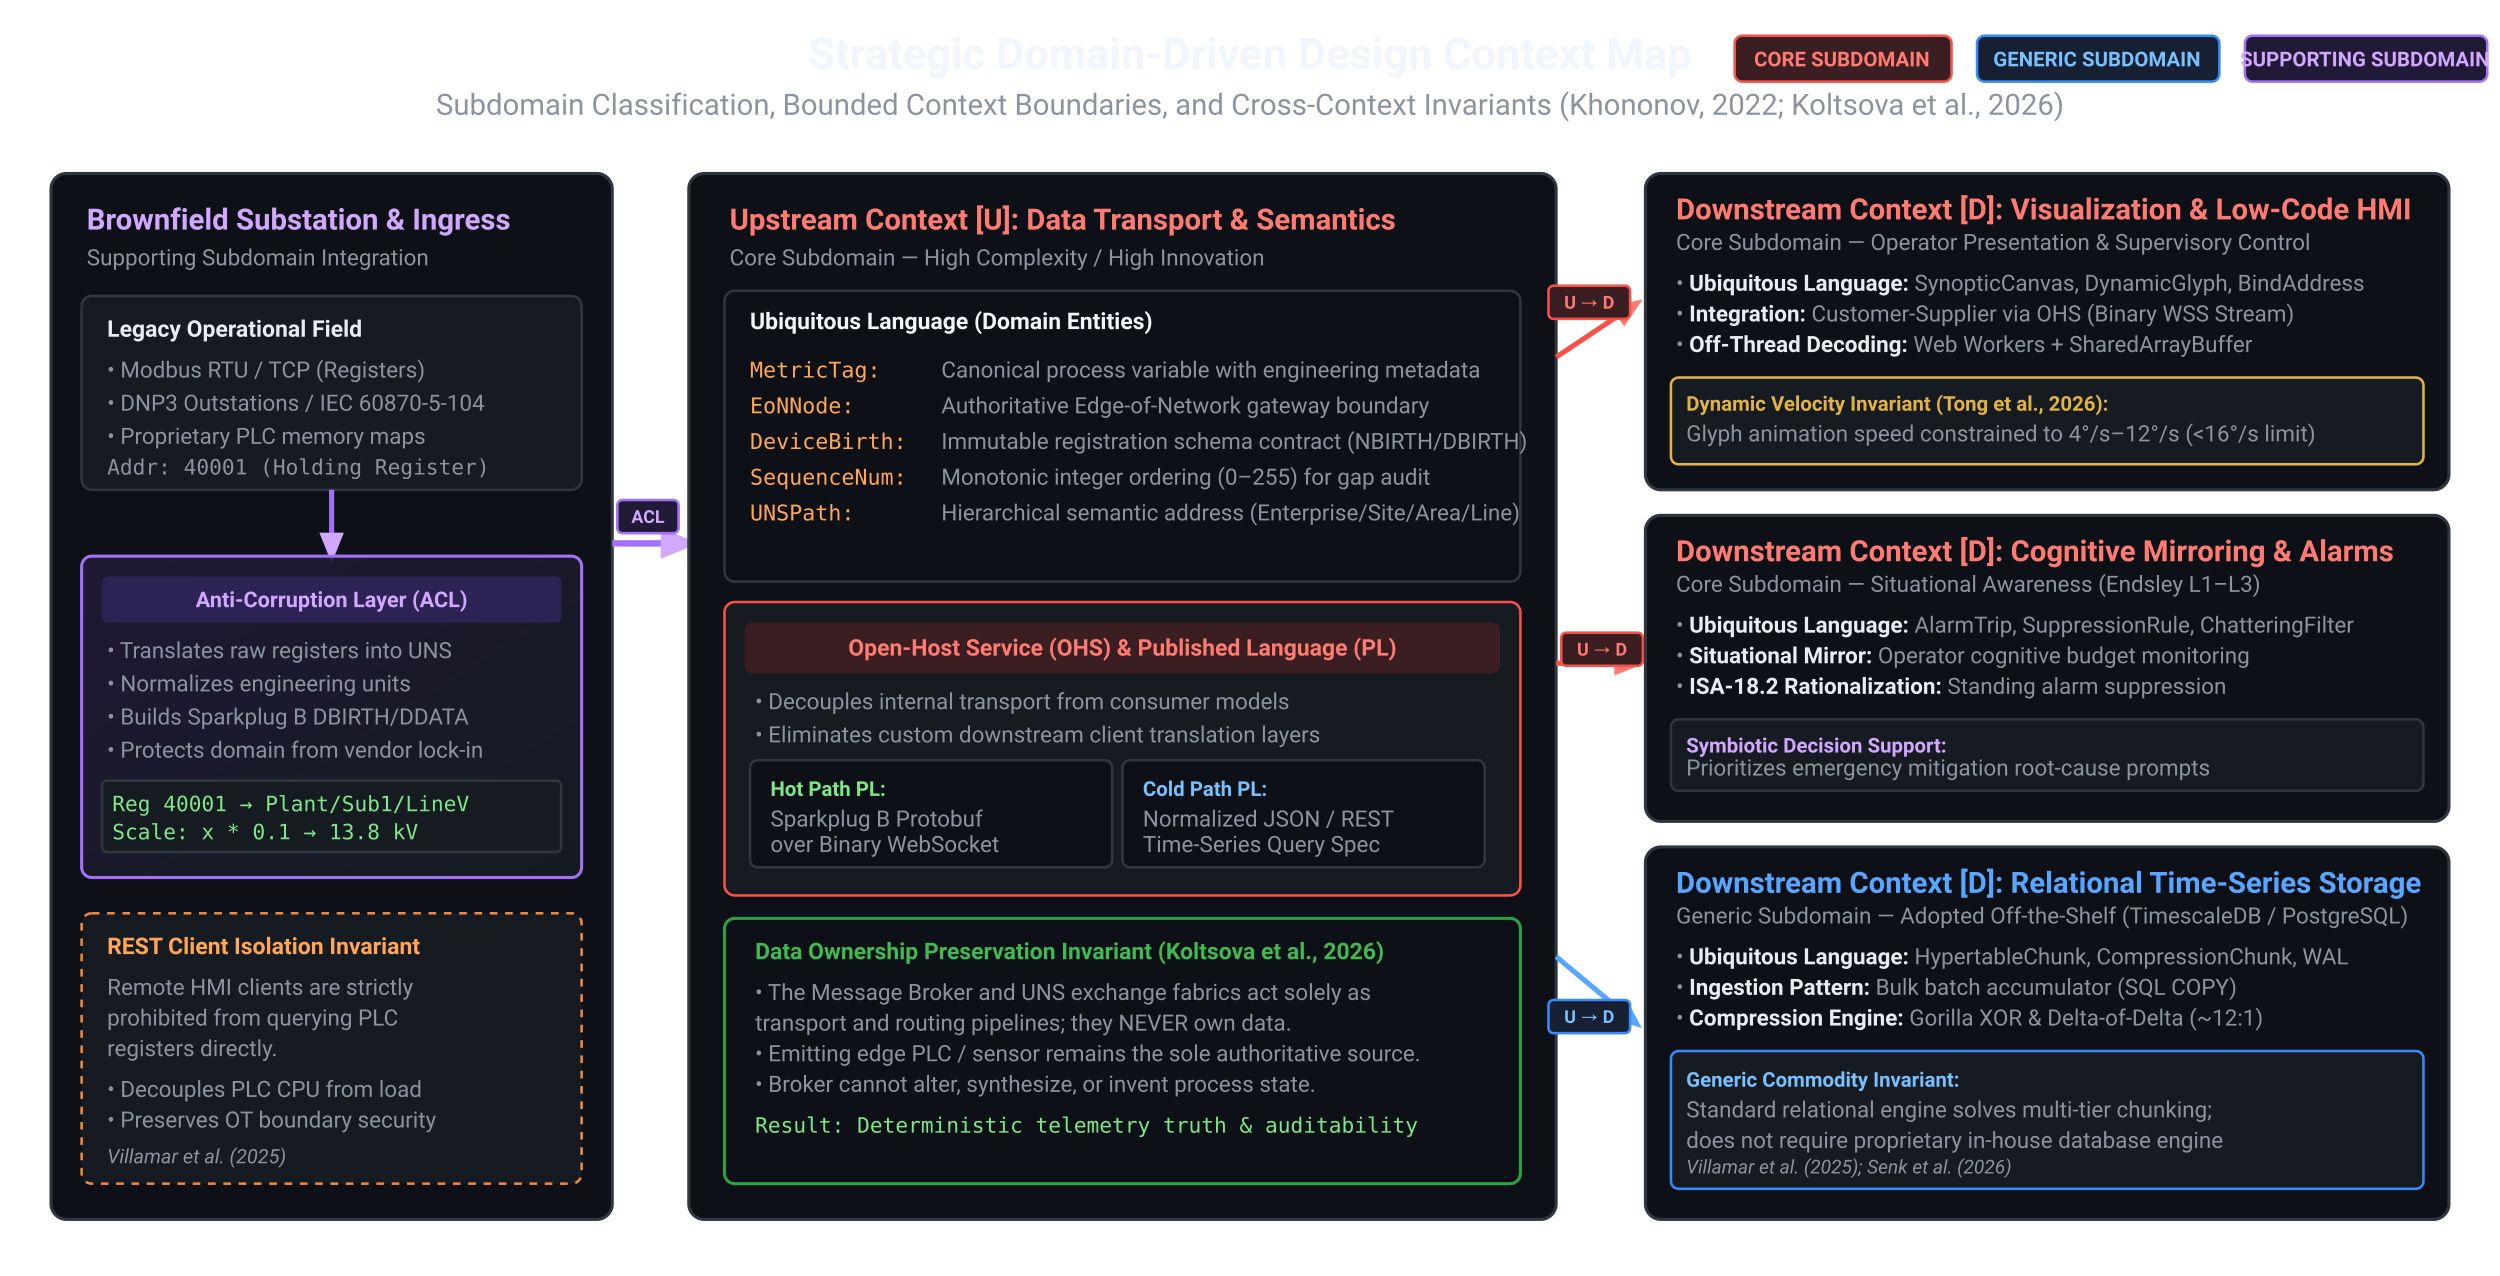
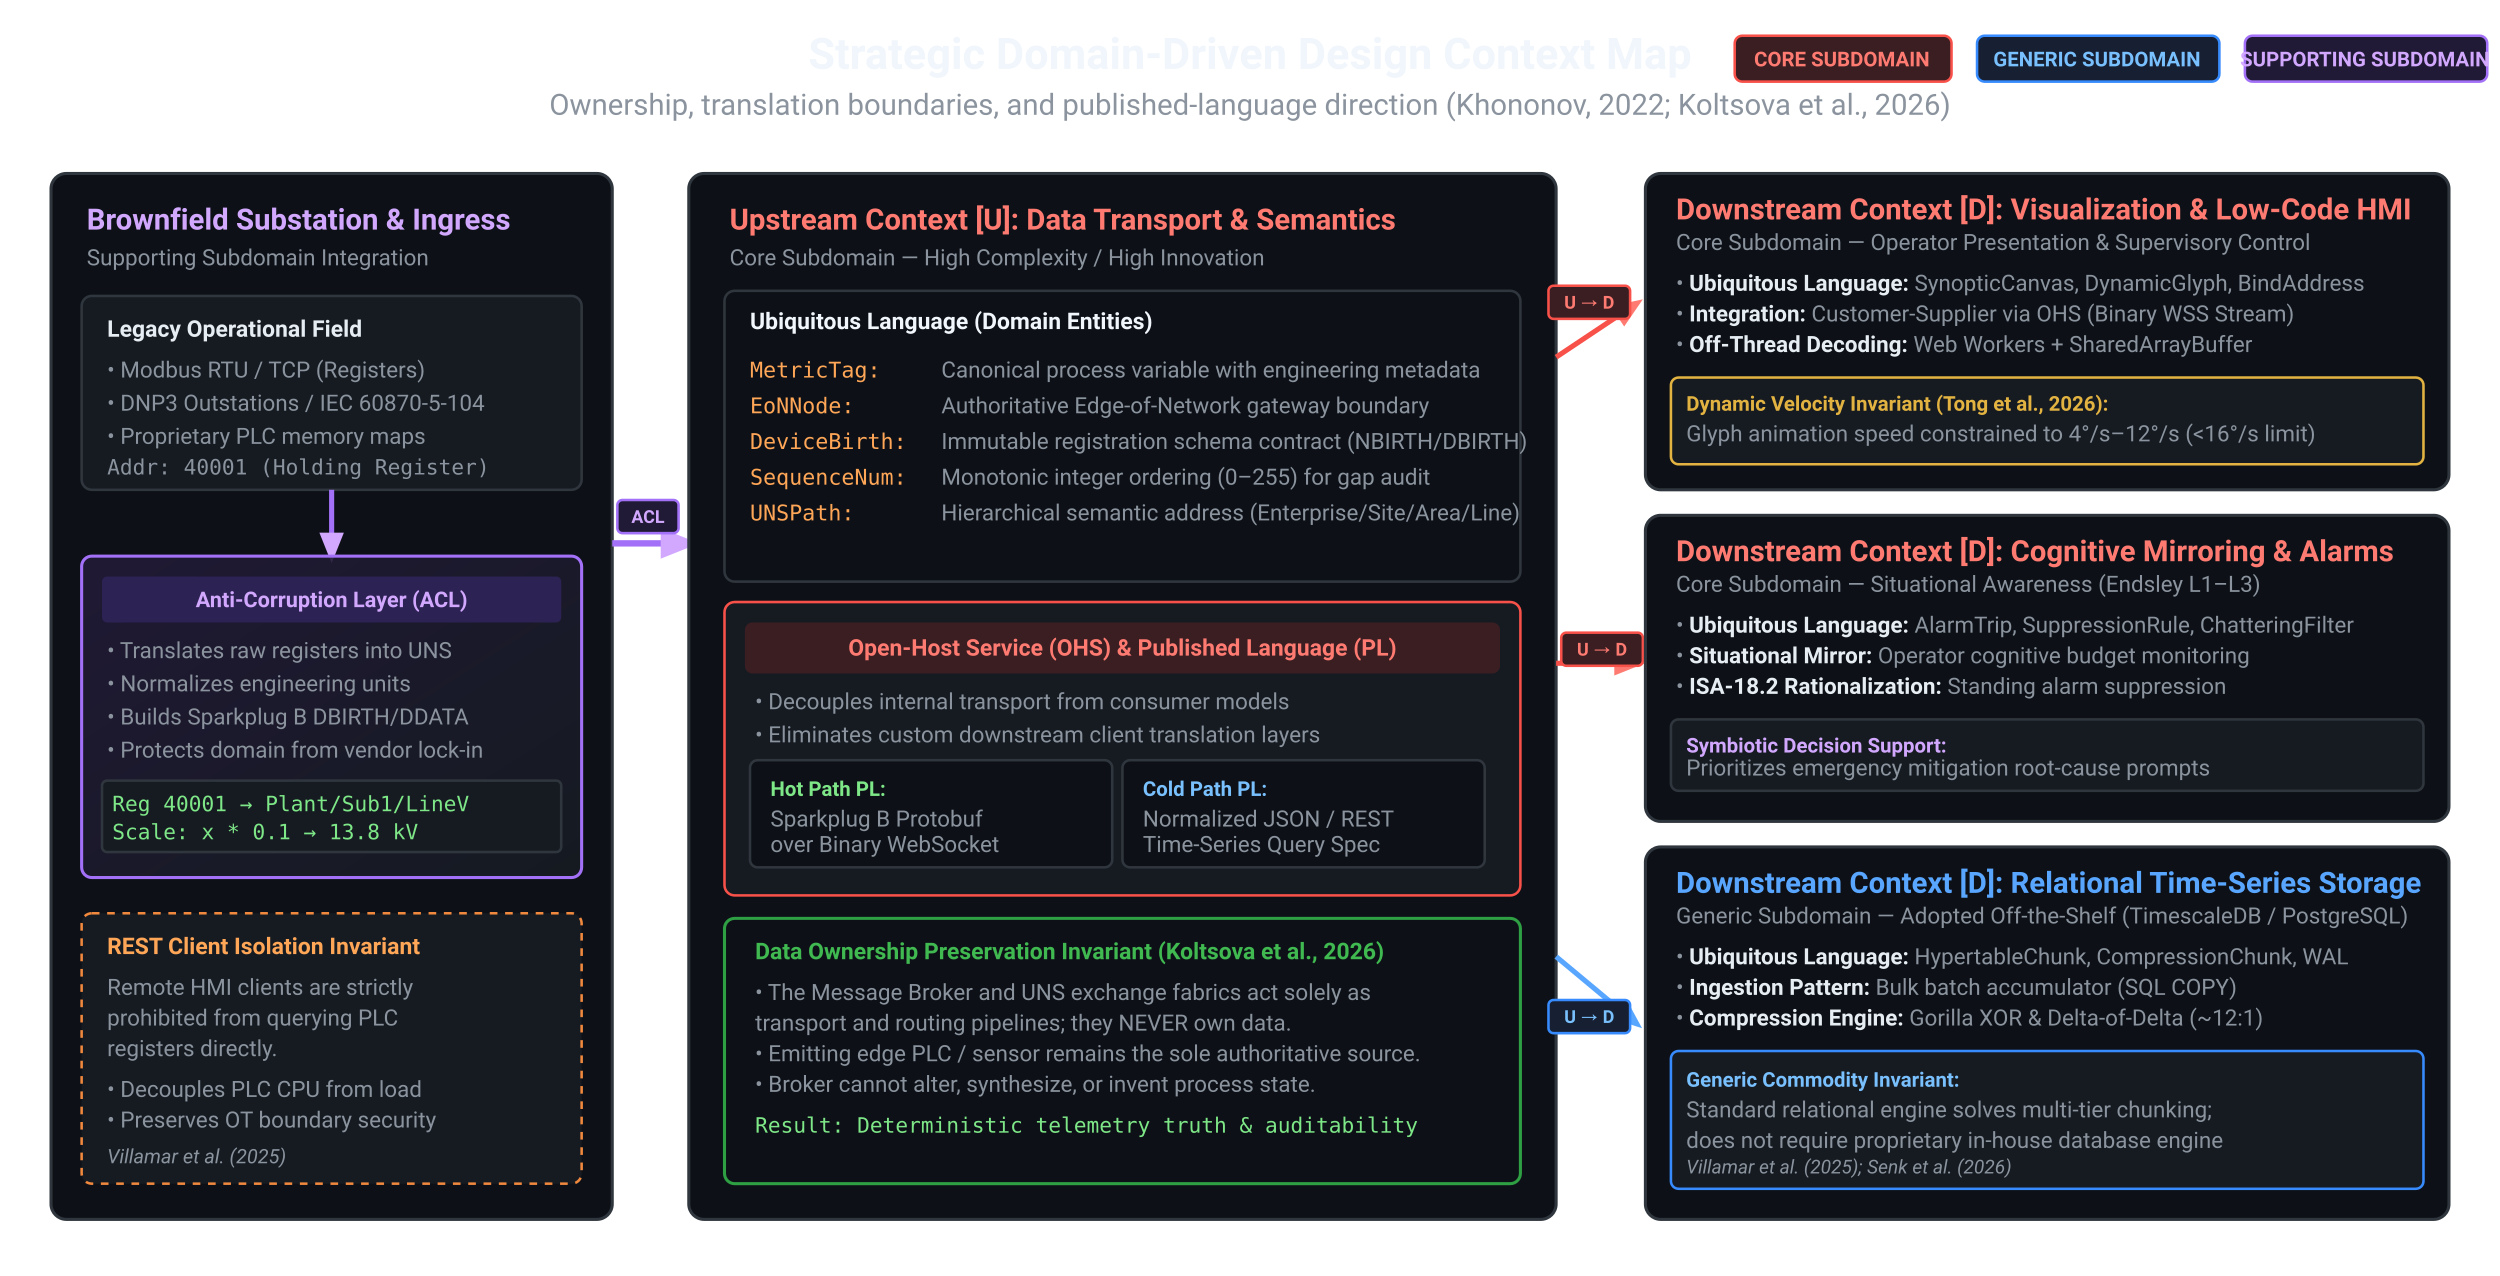
<svg xmlns="http://www.w3.org/2000/svg" viewBox="0 0 980 500" width="100%" height="100%" style="background:#16191f; font-family:-apple-system, BlinkMacSystemFont, 'Segoe UI', Roboto, Helvetica, Arial, sans-serif;">
  <style>
.title { fill: #f0f6fc; font-size: 17px; font-weight: 700; }
.subtitle { fill: #8b949e; font-size: 11.5px; }
.card-box { fill: #0d1117; stroke: #30363d; stroke-width: 1.2; rx: 6; }
.hdr { font-size: 11.5px; font-weight: 700; }
.sub-hdr { font-size: 10px; font-weight: 600; }
.txt-body { font-size: 8.8px; fill: #8b949e; }
.txt-code { font-family: monospace; font-size: 8.3px; }
.pill { rx: 3; font-size: 8px; font-weight: 700; text-anchor: middle; }
</style>
  <defs>
    <marker id="arrow-core" viewBox="0 0 10 10" refX="6" refY="5" markerWidth="6" markerHeight="6" orient="auto">
      <path d="M 0 1 L 10 5 L 0 9 z" fill="#ff7b72" />
    </marker>
    <marker id="arrow-generic" viewBox="0 0 10 10" refX="6" refY="5" markerWidth="6" markerHeight="6" orient="auto">
      <path d="M 0 1 L 10 5 L 0 9 z" fill="#58a6ff" />
    </marker>
    <marker id="arrow-supp" viewBox="0 0 10 10" refX="6" refY="5" markerWidth="6" markerHeight="6" orient="auto">
      <path d="M 0 1 L 10 5 L 0 9 z" fill="#d2a8ff" />
    </marker>
    <linearGradient id="coreBg" x1="0" y1="0" x2="1" y2="1">
      <stop offset="0%" stop-color="#2d161a" stop-opacity="0.9" />
      <stop offset="100%" stop-color="#161b22" stop-opacity="0.9" />
    </linearGradient>
    <linearGradient id="genericBg" x1="0" y1="0" x2="1" y2="1">
      <stop offset="0%" stop-color="#13233a" stop-opacity="0.9" />
      <stop offset="100%" stop-color="#161b22" stop-opacity="0.9" />
    </linearGradient>
    <linearGradient id="suppBg" x1="0" y1="0" x2="1" y2="1">
      <stop offset="0%" stop-color="#221938" stop-opacity="0.9" />
      <stop offset="100%" stop-color="#161b22" stop-opacity="0.9" />
    </linearGradient>
  </defs>
  <text x="490" y="27" class="title" text-anchor="middle">Strategic Domain-Driven Design Context Map</text>
-   <text x="490" y="45" class="subtitle" text-anchor="middle">Subdomain Classification, Bounded Context Boundaries, and Cross-Context Invariants (Khononov, 2022; Koltsova et al., 2026)</text>
+   <text x="490" y="45" class="subtitle" text-anchor="middle">Ownership, translation boundaries, and published-language direction (Khononov, 2022; Koltsova et al., 2026)</text>
  <g transform="translate(680, 14)">
    <rect x="0" y="0" width="85" height="18" rx="3" fill="#3b1e22" stroke="#f85149" />
    <text x="42" y="12" fill="#ff7b72" font-size="8" font-weight="700" text-anchor="middle">CORE SUBDOMAIN</text>
    <rect x="95" y="0" width="95" height="18" rx="3" fill="#162032" stroke="#388bfd" />
    <text x="142" y="12" fill="#79c0ff" font-size="8" font-weight="700" text-anchor="middle">GENERIC SUBDOMAIN</text>
    <rect x="200" y="0" width="95" height="18" rx="3" fill="#211a36" stroke="#a371f7" />
    <text x="247" y="12" fill="#d2a8ff" font-size="8" font-weight="700" text-anchor="middle">SUPPORTING SUBDOMAIN</text>
  </g>
  <g transform="translate(20, 68)">
    <rect x="0" y="0" width="220" height="410" class="card-box" stroke="#a371f7" stroke-width="1.2" />
    <text x="14" y="22" class="hdr" fill="#d2a8ff">Brownfield Substation &amp; Ingress</text>
    <text x="14" y="36" class="txt-body">Supporting Subdomain Integration</text>
    <g transform="translate(12, 48)">
      <rect x="0" y="0" width="196" height="76" rx="4" fill="#161b22" stroke="#30363d" />
      <text x="10" y="16" fill="#e6edf3" font-size="9" font-weight="700">Legacy Operational Field</text>
      <text x="10" y="32" class="txt-body">• Modbus RTU / TCP (Registers)</text>
      <text x="10" y="45" class="txt-body">• DNP3 Outstations / IEC 60870-5-104</text>
      <text x="10" y="58" class="txt-body">• Proprietary PLC memory maps</text>
      <text x="10" y="70" class="txt-code" fill="#8b949e">Addr: 40001 (Holding Register)</text>
    </g>
    <path d="M 110 124 L 110 148" stroke="#a371f7" stroke-width="2" marker-end="url(#arrow-supp)" />
    <g transform="translate(12, 150)">
      <rect x="0" y="0" width="196" height="126" rx="4" fill="url(#suppBg)" stroke="#a371f7" stroke-width="1.2" />
      <rect x="8" y="8" width="180" height="18" rx="2" fill="#2d2254" />
      <text x="98" y="20" fill="#d2a8ff" font-size="8.5" font-weight="700" text-anchor="middle">Anti-Corruption Layer (ACL)</text>
      <text x="10" y="40" class="txt-body">• Translates raw registers into UNS</text>
      <text x="10" y="53" class="txt-body">• Normalizes engineering units</text>
      <text x="10" y="66" class="txt-body">• Builds Sparkplug B DBIRTH/DDATA</text>
      <text x="10" y="79" class="txt-body">• Protects domain from vendor lock-in</text>
      <rect x="8" y="88" width="180" height="28" rx="2" fill="#161b22" stroke="#30363d" />
      <text x="12" y="100" class="txt-code" fill="#7ee787">Reg 40001 → Plant/Sub1/LineV</text>
      <text x="12" y="111" class="txt-code" fill="#7ee787">Scale: x * 0.1 → 13.8 kV</text>
    </g>
    <g transform="translate(12, 290)">
      <rect x="0" y="0" width="196" height="106" rx="4" fill="#161b22" stroke="#f0883e" stroke-dasharray="3 3" />
      <text x="10" y="16" fill="#ffa657" font-size="9" font-weight="700">REST Client Isolation Invariant</text>
      <text x="10" y="32" class="txt-body">Remote HMI clients are strictly</text>
      <text x="10" y="44" class="txt-body">prohibited from querying PLC</text>
      <text x="10" y="56" class="txt-body">registers directly.</text>
      <text x="10" y="72" class="txt-body">• Decouples PLC CPU from load</text>
      <text x="10" y="84" class="txt-body">• Preserves OT boundary security</text>
      <text x="10" y="98" fill="#8b949e" font-size="7.8" font-style="italic">Villamar et al. (2025)</text>
    </g>
  </g>
  <path d="M 240 213 L 268 213" stroke="#a371f7" stroke-width="2.5" marker-end="url(#arrow-supp)" />
  <rect x="242" y="196" width="24" height="13" rx="2" fill="#211a36" stroke="#a371f7" />
  <text x="254" y="205" fill="#d2a8ff" font-size="7" font-weight="700" text-anchor="middle">ACL</text>
  <g transform="translate(270, 68)">
    <rect x="0" y="0" width="340" height="410" class="card-box" fill="url(#coreBg)" stroke="#f85149" stroke-width="1.5" />
    <text x="16" y="22" class="hdr" fill="#ff7b72">Upstream Context [U]: Data Transport &amp; Semantics</text>
    <text x="16" y="36" class="txt-body">Core Subdomain — High Complexity / High Innovation</text>
    <g transform="translate(14, 46)">
      <rect x="0" y="0" width="312" height="114" rx="4" fill="#0d1117" stroke="#30363d" />
      <text x="10" y="15" fill="#f0f6fc" font-size="9" font-weight="700">Ubiquitous Language (Domain Entities)</text>
      <g transform="translate(10, 24)">
        <text x="0" y="10" fill="#ffa657" font-size="8.5" font-family="monospace">MetricTag:</text>
        <text x="75" y="10" class="txt-body">Canonical process variable with engineering metadata</text>
        <text x="0" y="24" fill="#ffa657" font-size="8.5" font-family="monospace">EoNNode:</text>
        <text x="75" y="24" class="txt-body">Authoritative Edge-of-Network gateway boundary</text>
        <text x="0" y="38" fill="#ffa657" font-size="8.5" font-family="monospace">DeviceBirth:</text>
        <text x="75" y="38" class="txt-body">Immutable registration schema contract (NBIRTH/DBIRTH)</text>
        <text x="0" y="52" fill="#ffa657" font-size="8.5" font-family="monospace">SequenceNum:</text>
        <text x="75" y="52" class="txt-body">Monotonic integer ordering (0–255) for gap audit</text>
        <text x="0" y="66" fill="#ffa657" font-size="8.5" font-family="monospace">UNSPath:</text>
        <text x="75" y="66" class="txt-body">Hierarchical semantic address (Enterprise/Site/Area/Line)</text>
      </g>
    </g>
    <g transform="translate(14, 168)">
      <rect x="0" y="0" width="312" height="115" rx="4" fill="#161b22" stroke="#f85149" />
      <rect x="8" y="8" width="296" height="20" rx="3" fill="#3b1e22" />
      <text x="156" y="21" fill="#ff7b72" font-size="9" font-weight="700" text-anchor="middle">Open-Host Service (OHS) &amp; Published Language (PL)</text>
      <text x="12" y="42" class="txt-body">• Decouples internal transport from consumer models</text>
      <text x="12" y="55" class="txt-body">• Eliminates custom downstream client translation layers</text>
      <g transform="translate(10, 62)">
        <rect x="0" y="0" width="142" height="42" rx="3" fill="#0d1117" stroke="#30363d" />
        <text x="8" y="14" fill="#7ee787" font-size="8" font-weight="700">Hot Path PL:</text>
        <text x="8" y="26" class="txt-body">Sparkplug B Protobuf</text>
        <text x="8" y="36" class="txt-body">over Binary WebSocket</text>
      </g>
      <g transform="translate(156, 62)">
        <rect x="0" y="0" width="142" height="42" rx="3" fill="#0d1117" stroke="#30363d" />
        <text x="8" y="14" fill="#79c0ff" font-size="8" font-weight="700">Cold Path PL:</text>
        <text x="8" y="26" class="txt-body">Normalized JSON / REST</text>
        <text x="8" y="36" class="txt-body">Time-Series Query Spec</text>
      </g>
    </g>
    <g transform="translate(14, 292)">
      <rect x="0" y="0" width="312" height="104" rx="4" fill="#0d1117" stroke="#2ea043" stroke-width="1.2" />
      <text x="12" y="16" fill="#3fb950" font-size="9" font-weight="700">Data Ownership Preservation Invariant (Koltsova et al., 2026)</text>
      <text x="12" y="32" class="txt-body">• The Message Broker and UNS exchange fabrics act solely as</text>
      <text x="12" y="44" class="txt-body">   transport and routing pipelines; they NEVER own data.</text>
      <text x="12" y="56" class="txt-body">• Emitting edge PLC / sensor remains the sole authoritative source.</text>
      <text x="12" y="68" class="txt-body">• Broker cannot alter, synthesize, or invent process state.</text>
      <text x="12" y="84" class="txt-code" fill="#7ee787">Result: Deterministic telemetry truth &amp; auditability</text>
    </g>
  </g>
  <path d="M 610 140 L 640 120" stroke="#f85149" stroke-width="2" marker-end="url(#arrow-core)" />
  <rect x="607" y="112" width="32" height="13" rx="2" fill="#3b1e22" stroke="#f85149" />
  <text x="623" y="121" fill="#ff7b72" font-size="7" font-weight="700" text-anchor="middle">U → D</text>
  <path d="M 610 260 L 640 260" stroke="#f85149" stroke-width="2" marker-end="url(#arrow-core)" />
  <rect x="612" y="248" width="32" height="13" rx="2" fill="#3b1e22" stroke="#f85149" />
  <text x="628" y="257" fill="#ff7b72" font-size="7" font-weight="700" text-anchor="middle">U → D</text>
  <path d="M 610 375 L 640 400" stroke="#58a6ff" stroke-width="2" marker-end="url(#arrow-generic)" />
  <rect x="607" y="392" width="32" height="13" rx="2" fill="#162032" stroke="#388bfd" />
  <text x="623" y="401" fill="#79c0ff" font-size="7" font-weight="700" text-anchor="middle">U → D</text>
  <g transform="translate(645, 68)">
    <rect x="0" y="0" width="315" height="124" class="card-box" fill="url(#coreBg)" stroke="#f85149" stroke-width="1.2" />
    <text x="12" y="18" class="hdr" fill="#ff7b72">Downstream Context [D]: Visualization &amp; Low-Code HMI</text>
    <text x="12" y="30" class="txt-body">Core Subdomain — Operator Presentation &amp; Supervisory Control</text>
    <text x="12" y="46" class="txt-body">• <tspan fill="#e6edf3" font-weight="600">Ubiquitous Language:</tspan> SynopticCanvas, DynamicGlyph, BindAddress</text>
    <text x="12" y="58" class="txt-body">• <tspan fill="#e6edf3" font-weight="600">Integration:</tspan> Customer-Supplier via OHS (Binary WSS Stream)</text>
    <text x="12" y="70" class="txt-body">• <tspan fill="#e6edf3" font-weight="600">Off-Thread Decoding:</tspan> Web Workers + SharedArrayBuffer</text>
    <rect x="10" y="80" width="295" height="34" rx="3" fill="#161b22" stroke="#e3b341" />
    <text x="16" y="93" fill="#e3b341" font-size="8" font-weight="700">Dynamic Velocity Invariant (Tong et al., 2026):</text>
    <text x="16" y="105" class="txt-body">Glyph animation speed constrained to 4°/s–12°/s (&lt;16°/s limit)</text>
  </g>
  <g transform="translate(645, 202)">
    <rect x="0" y="0" width="315" height="120" class="card-box" fill="url(#coreBg)" stroke="#f85149" stroke-width="1.2" />
    <text x="12" y="18" class="hdr" fill="#ff7b72">Downstream Context [D]: Cognitive Mirroring &amp; Alarms</text>
    <text x="12" y="30" class="txt-body">Core Subdomain — Situational Awareness (Endsley L1–L3)</text>
    <text x="12" y="46" class="txt-body">• <tspan fill="#e6edf3" font-weight="600">Ubiquitous Language:</tspan> AlarmTrip, SuppressionRule, ChatteringFilter</text>
    <text x="12" y="58" class="txt-body">• <tspan fill="#e6edf3" font-weight="600">Situational Mirror:</tspan> Operator cognitive budget monitoring</text>
    <text x="12" y="70" class="txt-body">• <tspan fill="#e6edf3" font-weight="600">ISA-18.2 Rationalization:</tspan> Standing alarm suppression</text>
    <rect x="10" y="80" width="295" height="28" rx="3" fill="#161b22" stroke="#30363d" />
    <text x="16" y="93" fill="#d2a8ff" font-size="8" font-weight="700">Symbiotic Decision Support:</text>
    <text x="16" y="102" class="txt-body">Prioritizes emergency mitigation root-cause prompts</text>
  </g>
  <g transform="translate(645, 332)">
    <rect x="0" y="0" width="315" height="146" class="card-box" fill="url(#genericBg)" stroke="#388bfd" stroke-width="1.2" />
    <text x="12" y="18" class="hdr" fill="#58a6ff">Downstream Context [D]: Relational Time-Series Storage</text>
    <text x="12" y="30" class="txt-body">Generic Subdomain — Adopted Off-the-Shelf (TimescaleDB / PostgreSQL)</text>
    <text x="12" y="46" class="txt-body">• <tspan fill="#e6edf3" font-weight="600">Ubiquitous Language:</tspan> HypertableChunk, CompressionChunk, WAL</text>
    <text x="12" y="58" class="txt-body">• <tspan fill="#e6edf3" font-weight="600">Ingestion Pattern:</tspan> Bulk batch accumulator (SQL COPY)</text>
    <text x="12" y="70" class="txt-body">• <tspan fill="#e6edf3" font-weight="600">Compression Engine:</tspan> Gorilla XOR &amp; Delta-of-Delta (~12:1)</text>
    <rect x="10" y="80" width="295" height="54" rx="3" fill="#161b22" stroke="#388bfd" />
    <text x="16" y="94" fill="#79c0ff" font-size="8" font-weight="700">Generic Commodity Invariant:</text>
    <text x="16" y="106" class="txt-body">Standard relational engine solves multi-tier chunking;</text>
    <text x="16" y="118" class="txt-body">does not require proprietary in-house database engine</text>
    <text x="16" y="128" fill="#8b949e" font-size="7.5" font-style="italic">Villamar et al. (2025); Senk et al. (2026)</text>
  </g>
</svg>
